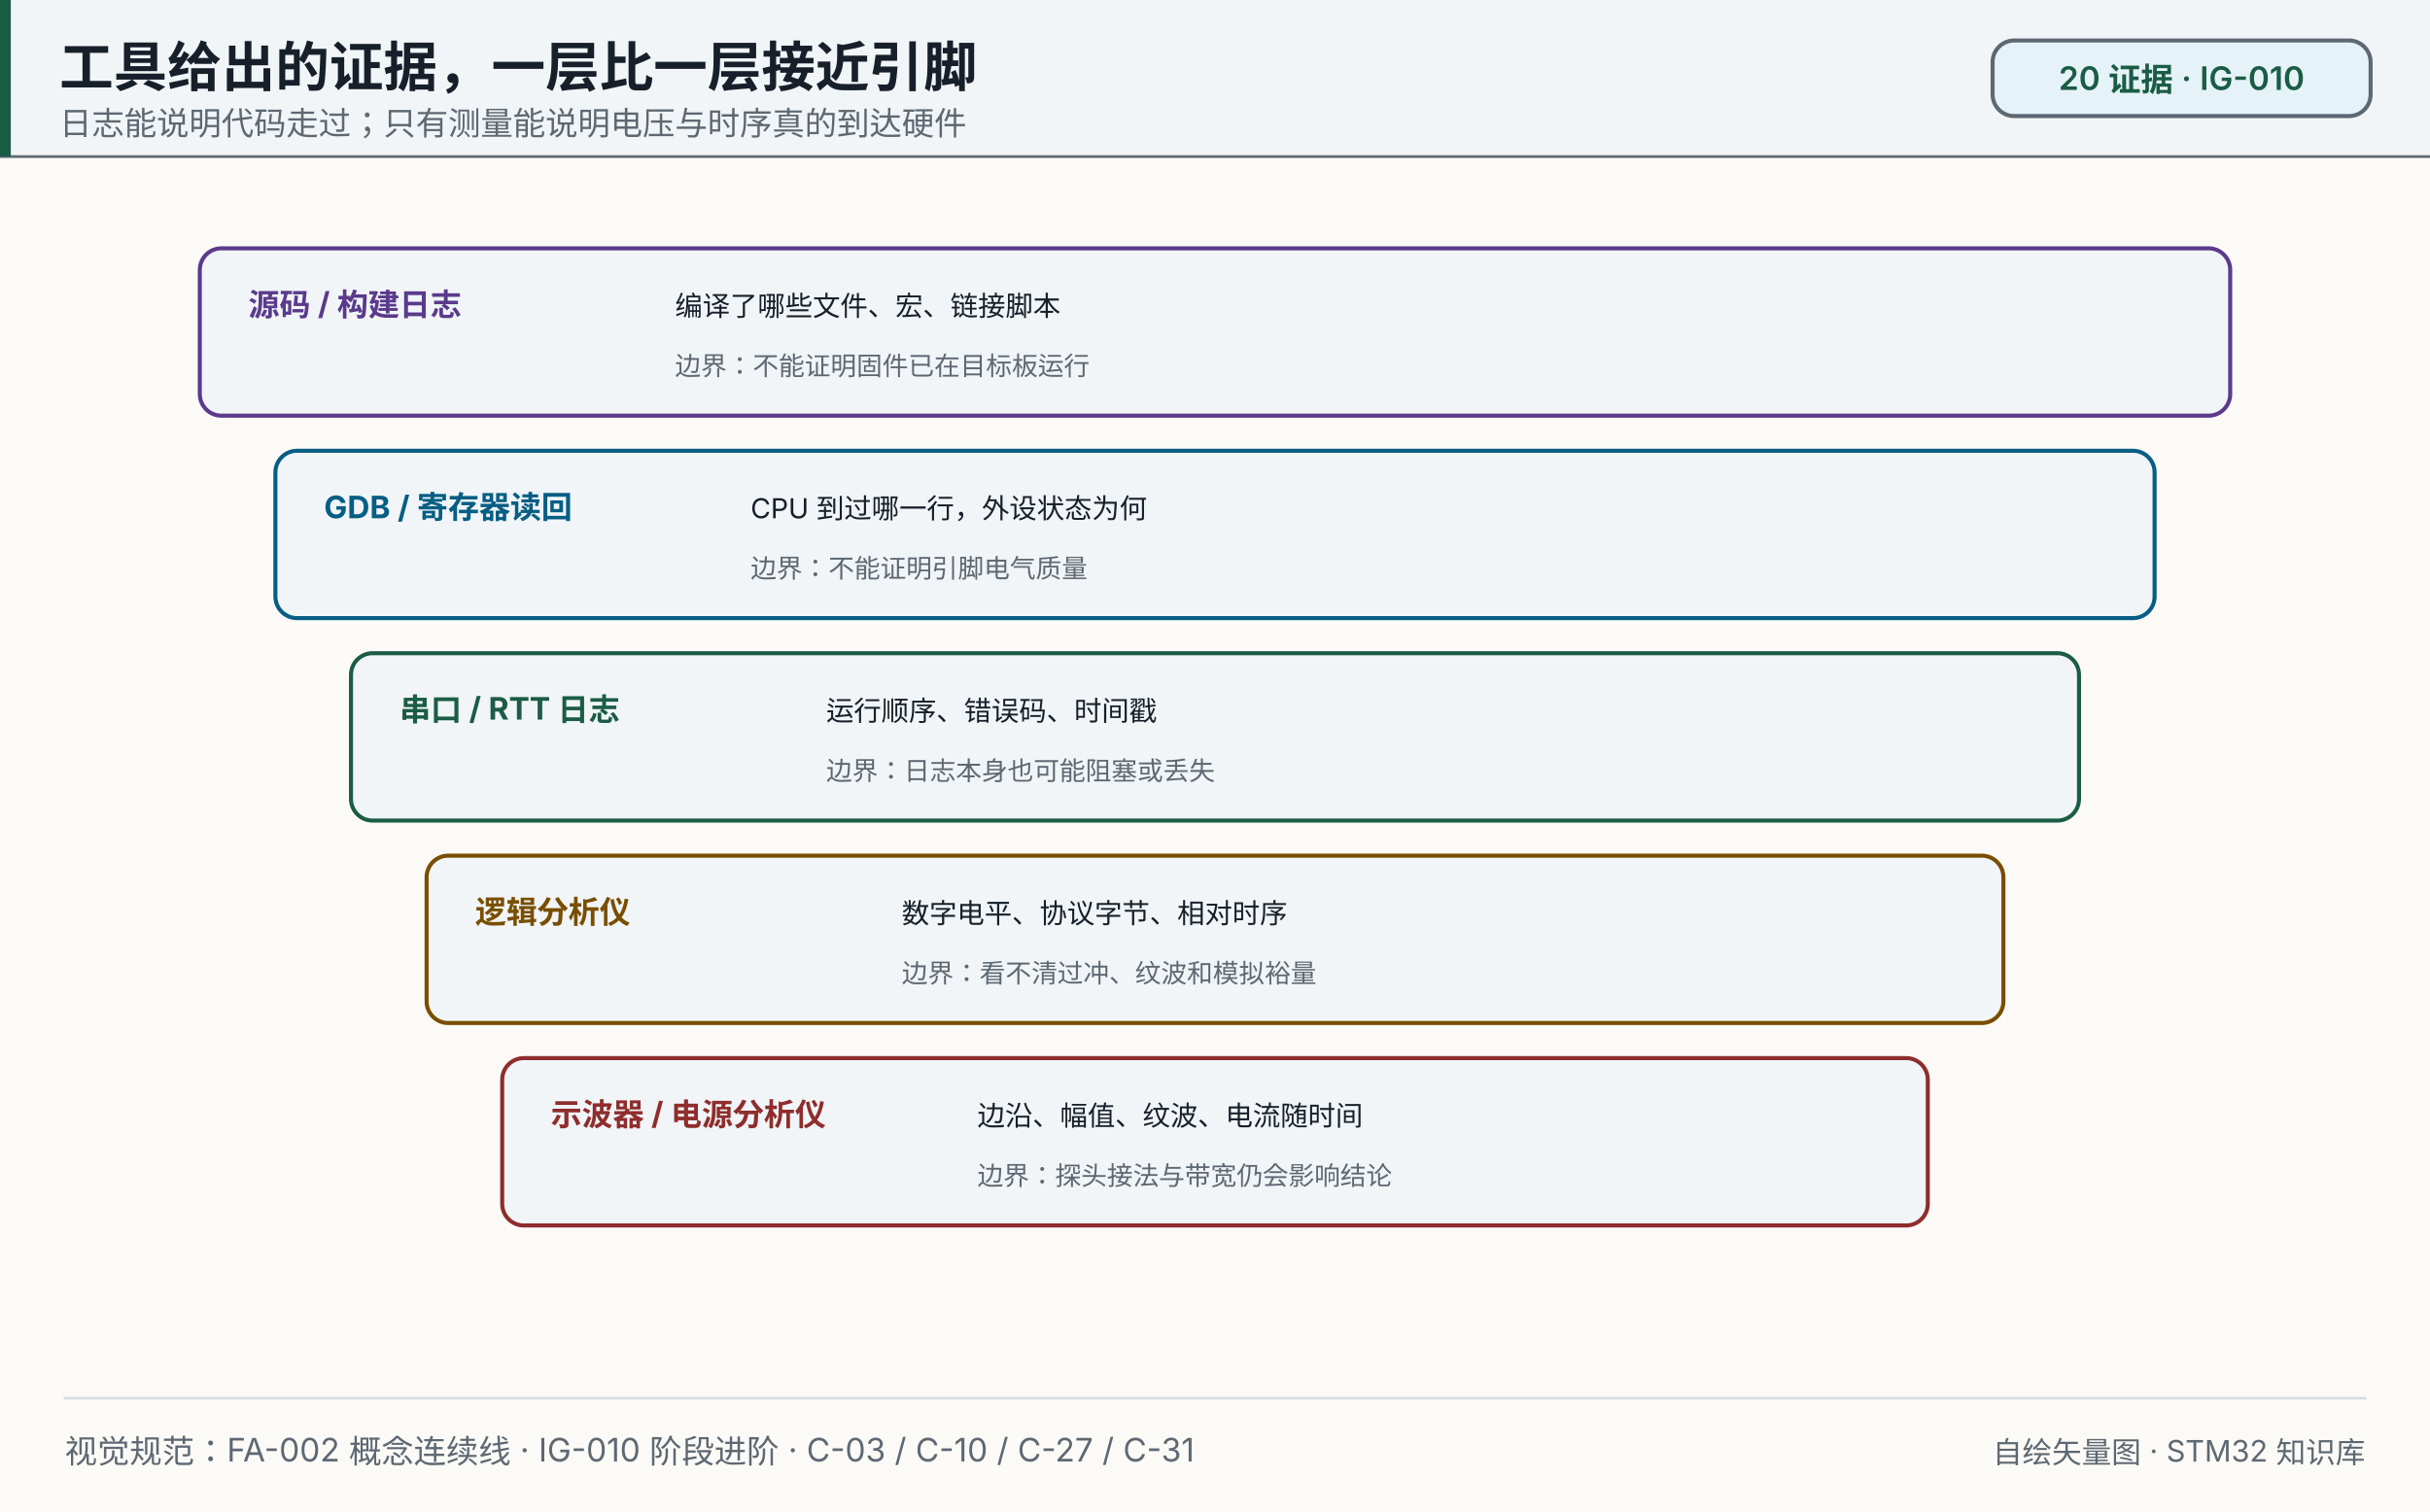
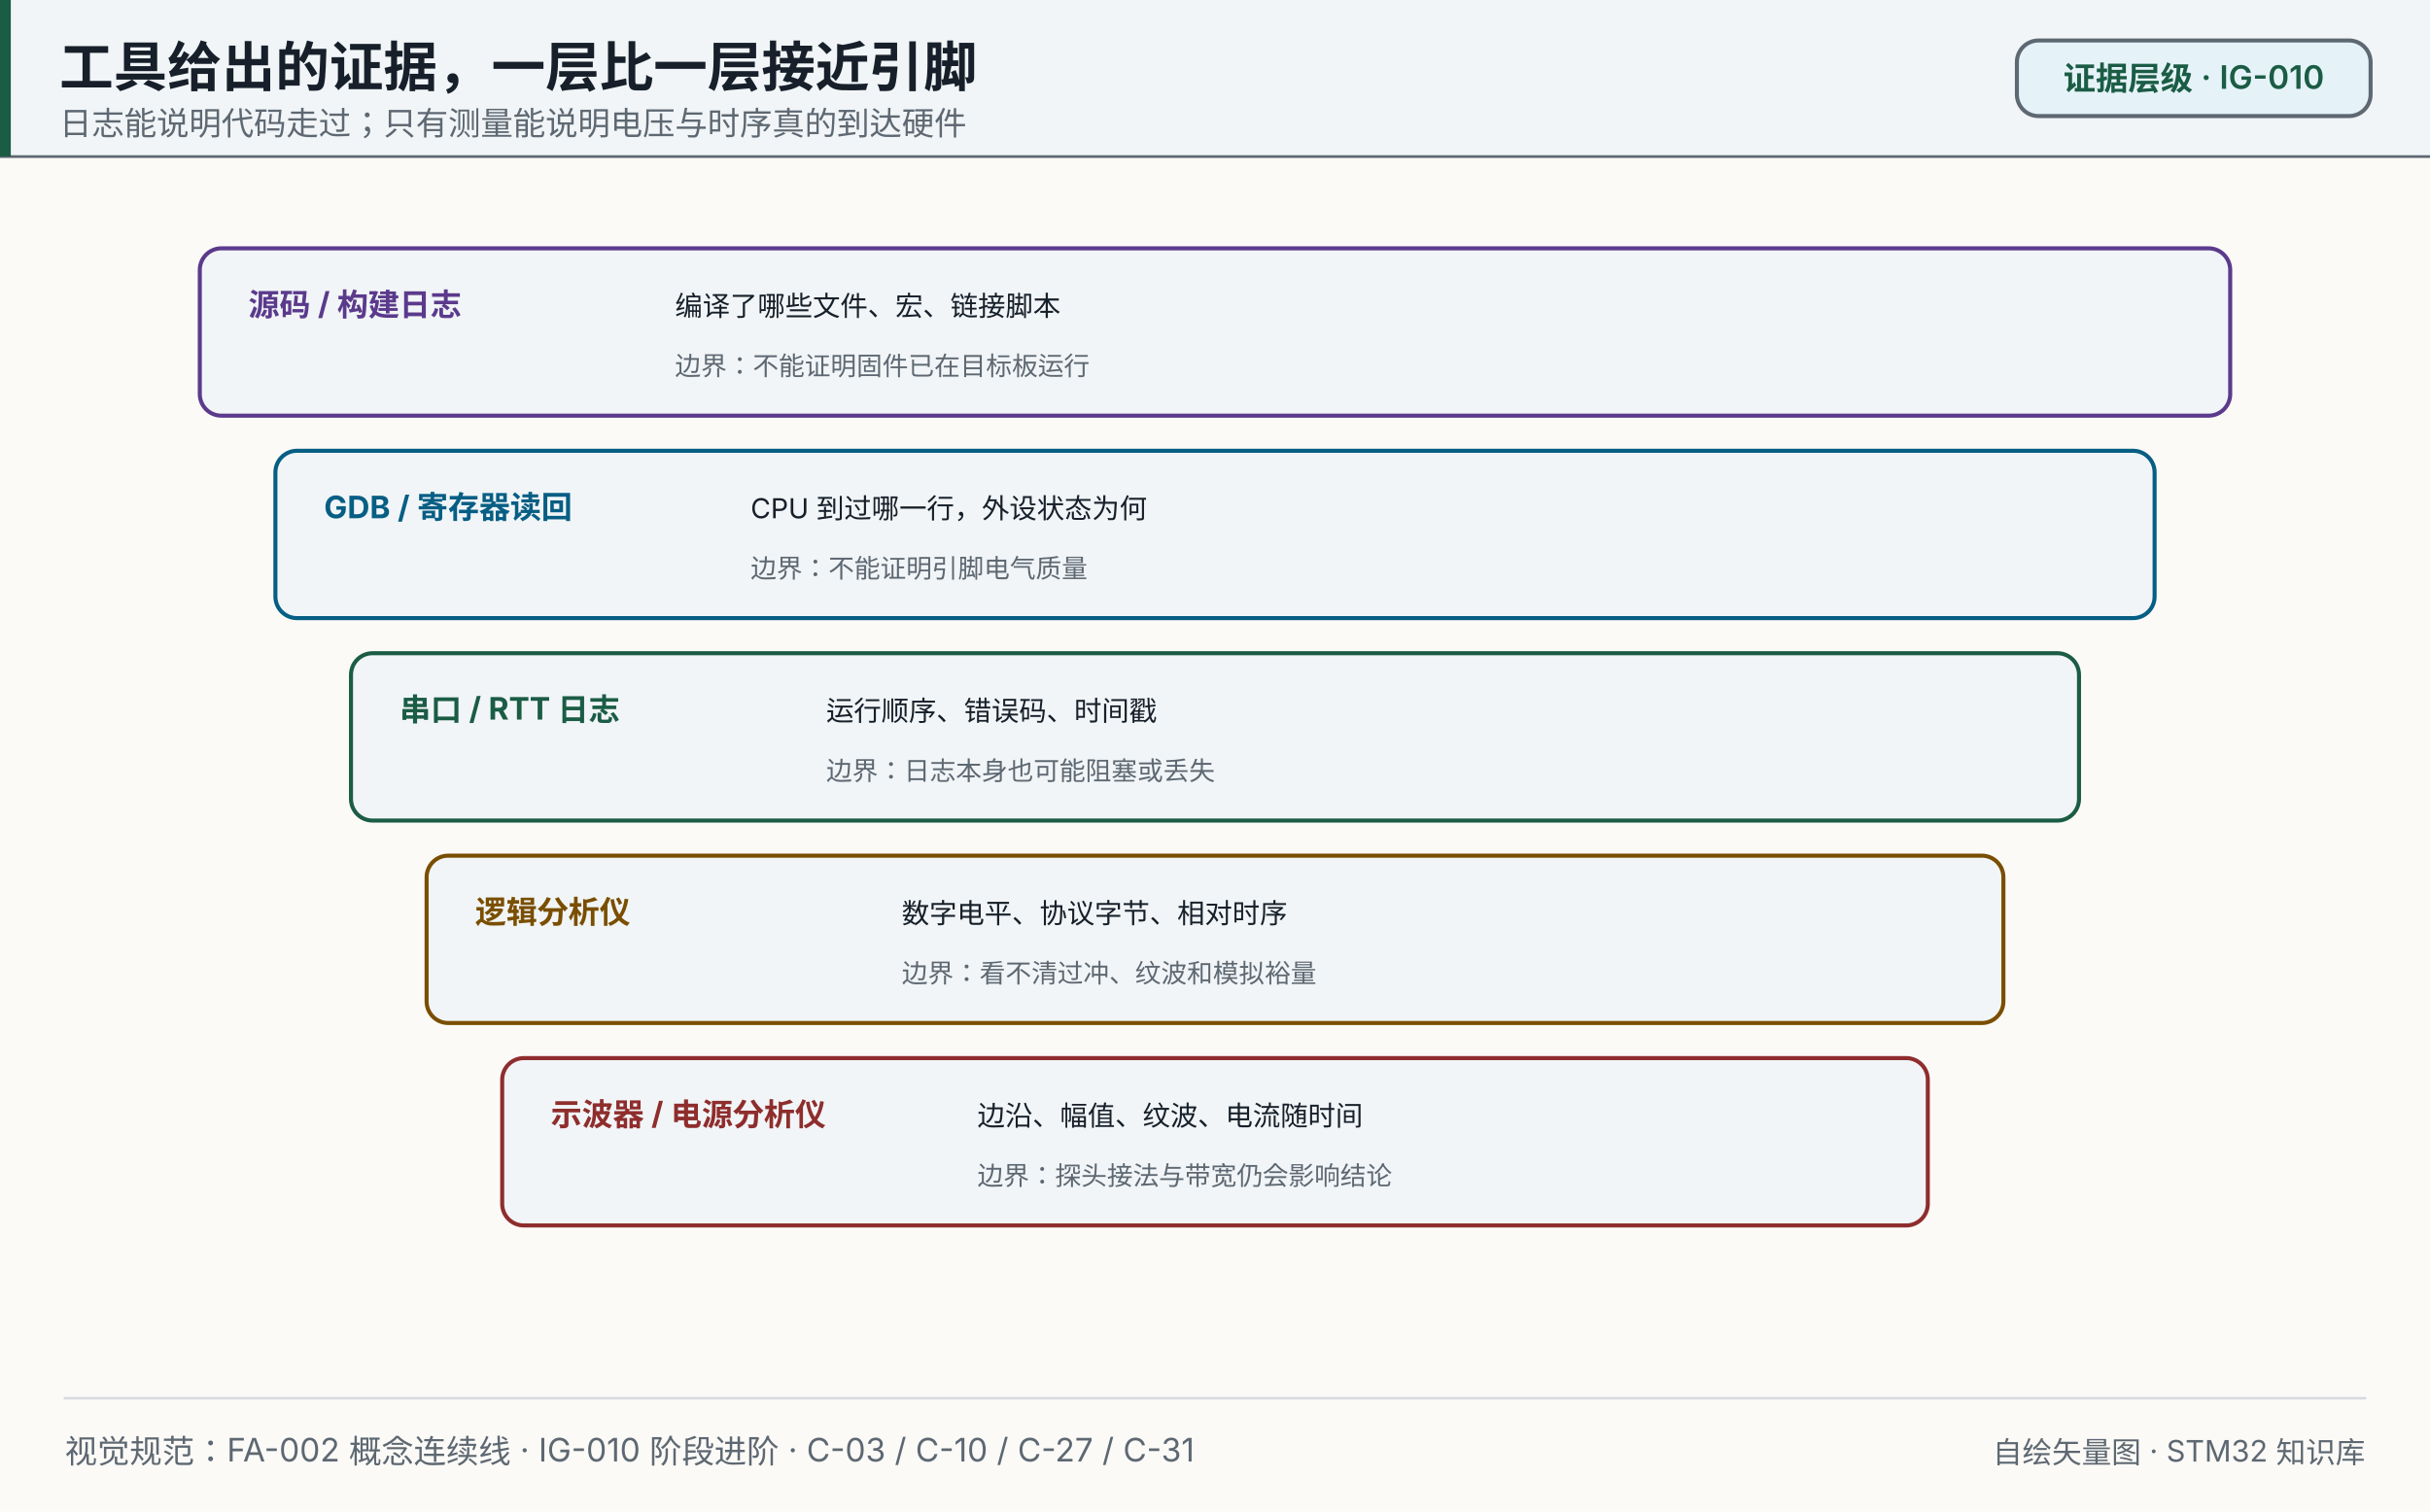
<svg xmlns="http://www.w3.org/2000/svg" width="900" height="560" viewBox="0 0 900 560" role="img" aria-label="工具给出的证据，一层比一层接近引脚">
  <rect x="0" y="0" width="900" height="560" fill="#fbfaf7" />
  <rect x="0" y="0" width="900" height="58" fill="#f1f5f7" opacity="1" />
  <line x1="0" y1="58" x2="900" y2="58" stroke="#5e6872" stroke-width="1" stroke-linecap="round" opacity="1" />
  <rect x="0" y="0" width="4" height="58" fill="#1b5c45" opacity="1" />
  <text x="22" y="32" font-size="20" fill="#17202a" text-anchor="start" opacity="1" font-family="'PingFang SC','Hiragino Sans GB','Microsoft YaHei',system-ui,-apple-system,'Segoe UI',sans-serif" font-weight="700">工具给出的证据，一层比一层接近引脚</text>
  <text x="22" y="50" font-size="12" fill="#5e6872" text-anchor="start" opacity="1" font-family="'PingFang SC','Hiragino Sans GB','Microsoft YaHei',system-ui,-apple-system,'Segoe UI',sans-serif">日志能说明代码走过；只有测量能说明电压与时序真的到达硬件</text>
-   <rect x="738" y="15" width="140" height="28" fill="#e5f3f8" opacity="1" rx="8" stroke="#5e6872" stroke-width="1.5" />
-   <text x="808" y="33.32" font-size="12" fill="#1b5c45" text-anchor="middle" opacity="1" font-family="'PingFang SC','Hiragino Sans GB','Microsoft YaHei',system-ui,-apple-system,'Segoe UI',sans-serif" font-weight="600">20 证据 · IG-010</text>
+   <rect x="747" y="15" width="131" height="28" fill="#e5f3f8" opacity="1" rx="8" stroke="#5e6872" stroke-width="1.5" />
+   <text x="812.5" y="33.32" font-size="12" fill="#1b5c45" text-anchor="middle" opacity="1" font-family="'PingFang SC','Hiragino Sans GB','Microsoft YaHei',system-ui,-apple-system,'Segoe UI',sans-serif" font-weight="600">证据层级 · IG-010</text>
  <rect x="74" y="92" width="752" height="62" fill="#f1f5f7" opacity="1" rx="8" stroke="#5b3a8c" stroke-width="1.5" />
  <text x="92" y="117" font-size="11.5" fill="#5b3a8c" text-anchor="start" opacity="1" font-family="'PingFang SC','Hiragino Sans GB','Microsoft YaHei',system-ui,-apple-system,'Segoe UI',sans-serif" font-weight="700">源码 / 构建日志</text>
  <text x="250" y="117" font-size="10.2" fill="#17202a" text-anchor="start" opacity="1" font-family="'PingFang SC','Hiragino Sans GB','Microsoft YaHei',system-ui,-apple-system,'Segoe UI',sans-serif">编译了哪些文件、宏、链接脚本</text>
  <text x="250" y="139" font-size="9.6" fill="#5e6872" text-anchor="start" opacity="1" font-family="'PingFang SC','Hiragino Sans GB','Microsoft YaHei',system-ui,-apple-system,'Segoe UI',sans-serif">边界：不能证明固件已在目标板运行</text>
  <rect x="102" y="167" width="696" height="62" fill="#f1f5f7" opacity="1" rx="8" stroke="#075e84" stroke-width="1.5" />
  <text x="120" y="192" font-size="11.5" fill="#075e84" text-anchor="start" opacity="1" font-family="'PingFang SC','Hiragino Sans GB','Microsoft YaHei',system-ui,-apple-system,'Segoe UI',sans-serif" font-weight="700">GDB / 寄存器读回</text>
  <text x="278" y="192" font-size="10.2" fill="#17202a" text-anchor="start" opacity="1" font-family="'PingFang SC','Hiragino Sans GB','Microsoft YaHei',system-ui,-apple-system,'Segoe UI',sans-serif">CPU 到过哪一行，外设状态为何</text>
  <text x="278" y="214" font-size="9.6" fill="#5e6872" text-anchor="start" opacity="1" font-family="'PingFang SC','Hiragino Sans GB','Microsoft YaHei',system-ui,-apple-system,'Segoe UI',sans-serif">边界：不能证明引脚电气质量</text>
  <rect x="130" y="242" width="640" height="62" fill="#f1f5f7" opacity="1" rx="8" stroke="#1b5c45" stroke-width="1.5" />
  <text x="148" y="267" font-size="11.5" fill="#1b5c45" text-anchor="start" opacity="1" font-family="'PingFang SC','Hiragino Sans GB','Microsoft YaHei',system-ui,-apple-system,'Segoe UI',sans-serif" font-weight="700">串口 / RTT 日志</text>
  <text x="306" y="267" font-size="10.2" fill="#17202a" text-anchor="start" opacity="1" font-family="'PingFang SC','Hiragino Sans GB','Microsoft YaHei',system-ui,-apple-system,'Segoe UI',sans-serif">运行顺序、错误码、时间戳</text>
  <text x="306" y="289" font-size="9.6" fill="#5e6872" text-anchor="start" opacity="1" font-family="'PingFang SC','Hiragino Sans GB','Microsoft YaHei',system-ui,-apple-system,'Segoe UI',sans-serif">边界：日志本身也可能阻塞或丢失</text>
  <rect x="158" y="317" width="584" height="62" fill="#f1f5f7" opacity="1" rx="8" stroke="#7a4e00" stroke-width="1.5" />
  <text x="176" y="342" font-size="11.5" fill="#7a4e00" text-anchor="start" opacity="1" font-family="'PingFang SC','Hiragino Sans GB','Microsoft YaHei',system-ui,-apple-system,'Segoe UI',sans-serif" font-weight="700">逻辑分析仪</text>
  <text x="334" y="342" font-size="10.2" fill="#17202a" text-anchor="start" opacity="1" font-family="'PingFang SC','Hiragino Sans GB','Microsoft YaHei',system-ui,-apple-system,'Segoe UI',sans-serif">数字电平、协议字节、相对时序</text>
  <text x="334" y="364" font-size="9.6" fill="#5e6872" text-anchor="start" opacity="1" font-family="'PingFang SC','Hiragino Sans GB','Microsoft YaHei',system-ui,-apple-system,'Segoe UI',sans-serif">边界：看不清过冲、纹波和模拟裕量</text>
  <rect x="186" y="392" width="528" height="62" fill="#f1f5f7" opacity="1" rx="8" stroke="#8f2d2d" stroke-width="1.5" />
  <text x="204" y="417" font-size="11.5" fill="#8f2d2d" text-anchor="start" opacity="1" font-family="'PingFang SC','Hiragino Sans GB','Microsoft YaHei',system-ui,-apple-system,'Segoe UI',sans-serif" font-weight="700">示波器 / 电源分析仪</text>
  <text x="362" y="417" font-size="10.2" fill="#17202a" text-anchor="start" opacity="1" font-family="'PingFang SC','Hiragino Sans GB','Microsoft YaHei',system-ui,-apple-system,'Segoe UI',sans-serif">边沿、幅值、纹波、电流随时间</text>
  <text x="362" y="439" font-size="9.6" fill="#5e6872" text-anchor="start" opacity="1" font-family="'PingFang SC','Hiragino Sans GB','Microsoft YaHei',system-ui,-apple-system,'Segoe UI',sans-serif">边界：探头接法与带宽仍会影响结论</text>
  <line x1="24" y1="518" x2="876" y2="518" stroke="#d7dce1" stroke-width="1" stroke-linecap="round" opacity="1" />
  <text x="24" y="542" font-size="12" fill="#5e6872" text-anchor="start" opacity="1" font-family="'PingFang SC','Hiragino Sans GB','Microsoft YaHei',system-ui,-apple-system,'Segoe UI',sans-serif">视觉规范：FA-002 概念连续线 · IG-010 阶段进阶 · C-03 / C-10 / C-27 / C-31</text>
  <text x="876" y="542" font-size="11" fill="#5e6872" text-anchor="end" opacity="1" font-family="'PingFang SC','Hiragino Sans GB','Microsoft YaHei',system-ui,-apple-system,'Segoe UI',sans-serif">自绘矢量图 · STM32 知识库</text>
</svg>
